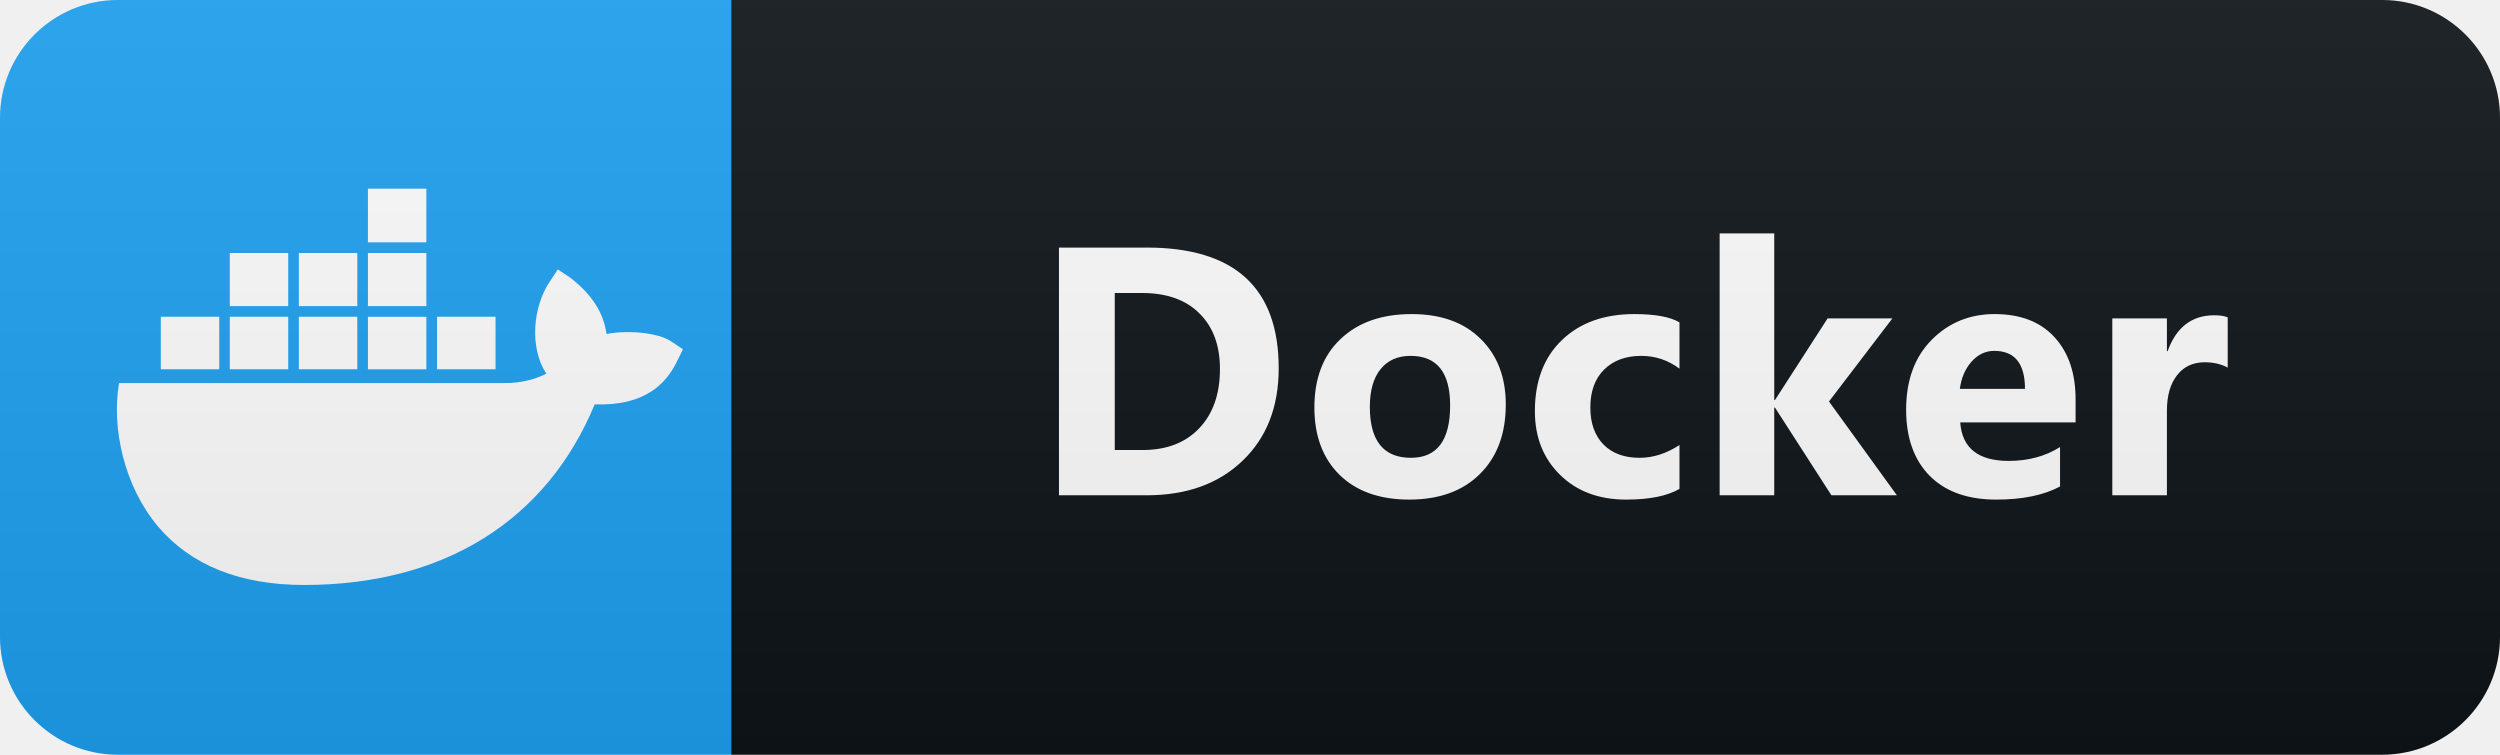
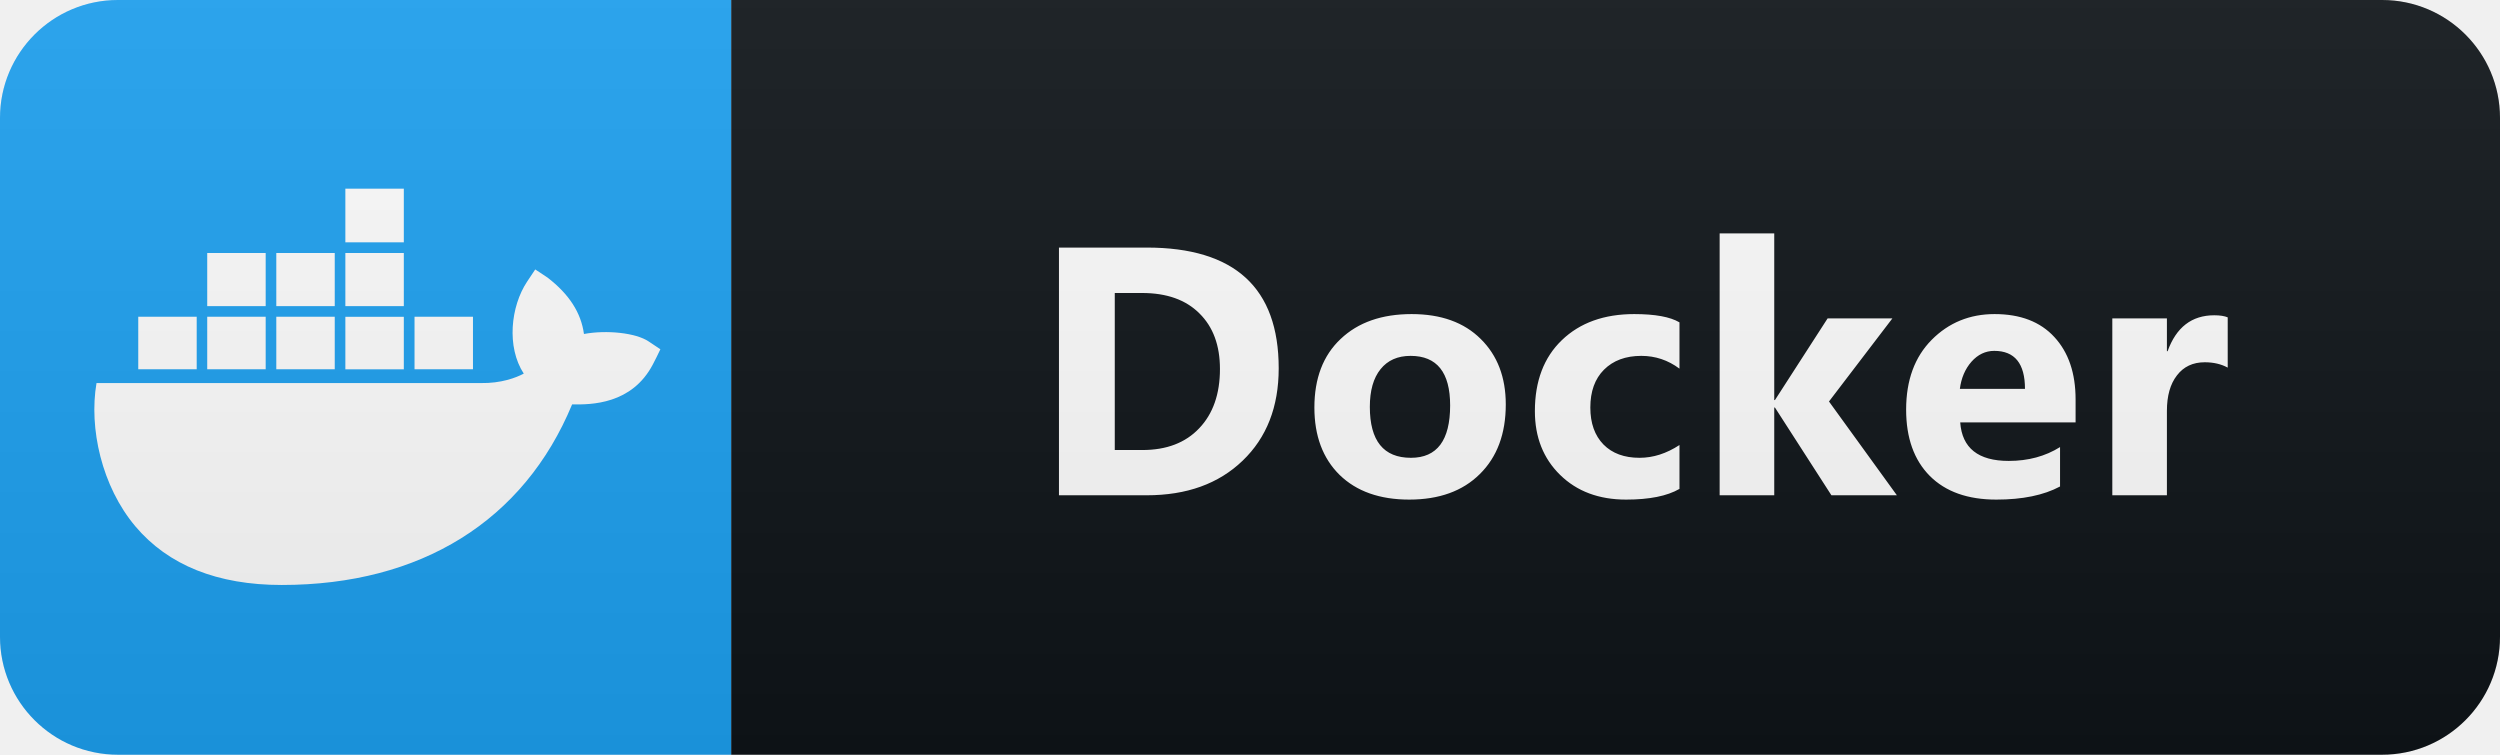
<svg xmlns="http://www.w3.org/2000/svg" width="106" height="32" viewBox="0 0 106 32" fill="none">
  <path d="M101 0H31V32H101C103.761 32 106 29.761 106 27V5C106 2.239 103.761 0 101 0Z" fill="#0F1418" />
  <path d="M31 0H5C2.239 0 0 2.239 0 5V27C0 29.761 2.239 32 5 32H31V0Z" fill="#1DA1F2" />
-   <path d="M18.078 15.661H15.6V13.433H18.078V15.661ZM18.078 8H15.6V10.276H18.078V8ZM21.011 13.43H18.532V15.657H21.011V13.43ZM15.15 10.726H12.671V12.98H15.15V10.726ZM18.078 10.726H15.6V12.98H18.078V10.726ZM28.458 14.476C27.918 14.112 26.673 13.981 25.717 14.161C25.593 13.261 25.091 12.477 24.176 11.772L23.651 11.424L23.302 11.948C22.612 12.991 22.424 14.708 23.163 15.841C22.837 16.017 22.196 16.257 21.348 16.242H5.048C4.722 18.147 5.266 20.622 6.698 22.32C8.089 23.966 10.174 24.803 12.9 24.803C18.802 24.803 23.171 22.084 25.214 17.146C26.017 17.161 27.749 17.149 28.638 15.451C28.694 15.357 28.885 14.956 28.956 14.809L28.458 14.476ZM9.293 13.43H6.818V15.657H9.297V13.43H9.293ZM12.221 13.43H9.743V15.657H12.221V13.43ZM15.15 13.43H12.671V15.657H15.15V13.43ZM12.221 10.726H9.743V12.98H12.221V10.726Z" fill="white" />
+   <path d="M17.122 15.661H14.643V13.433H17.122V15.661ZM17.122 8H14.643V10.276H17.122V8ZM20.054 13.43H17.576V15.657H20.054V13.43ZM14.193 10.726H11.715V12.98H14.193V10.726ZM17.122 10.726H14.643V12.98H17.122V10.726ZM27.501 14.476C26.961 14.112 25.716 13.981 24.76 14.161C24.637 13.261 24.134 12.477 23.219 11.772L22.694 11.424L22.345 11.948C21.655 12.991 21.468 14.708 22.207 15.841C21.88 16.017 21.239 16.257 20.392 16.242H4.092C3.765 18.147 4.309 20.622 5.742 22.32C7.133 23.966 9.218 24.803 11.944 24.803C17.846 24.803 22.214 22.084 24.258 17.146C25.06 17.161 26.793 17.149 27.681 15.451C27.738 15.357 27.929 14.956 28 14.809L27.501 14.476ZM8.336 13.43H5.862V15.657H8.34V13.43H8.336ZM11.265 13.43H8.786V15.657H11.265V13.43ZM14.193 13.43H11.715V15.657H14.193V13.43ZM11.265 10.726H8.786V12.98H11.265V10.726Z" fill="white" />
  <path d="M44.9 21V10.497H48.621C52.351 10.497 54.217 12.204 54.217 15.617C54.217 17.252 53.706 18.559 52.686 19.535C51.67 20.512 50.315 21 48.621 21H44.9ZM47.266 12.423V19.081H48.438C49.463 19.081 50.266 18.773 50.847 18.158C51.433 17.543 51.726 16.706 51.726 15.646C51.726 14.645 51.436 13.859 50.855 13.288C50.279 12.711 49.468 12.423 48.423 12.423H47.266ZM59.751 21.183C58.501 21.183 57.517 20.834 56.799 20.136C56.086 19.433 55.73 18.48 55.73 17.279C55.73 16.039 56.101 15.07 56.843 14.372C57.585 13.668 58.588 13.317 59.853 13.317C61.098 13.317 62.075 13.668 62.783 14.372C63.491 15.07 63.845 15.995 63.845 17.148C63.845 18.393 63.478 19.377 62.746 20.099C62.019 20.822 61.02 21.183 59.751 21.183ZM59.809 15.089C59.262 15.089 58.837 15.277 58.535 15.653C58.232 16.029 58.081 16.561 58.081 17.25C58.081 18.69 58.662 19.411 59.824 19.411C60.932 19.411 61.486 18.671 61.486 17.191C61.486 15.79 60.927 15.089 59.809 15.089ZM71.21 20.729C70.687 21.032 69.933 21.183 68.947 21.183C67.794 21.183 66.862 20.834 66.149 20.136C65.436 19.438 65.079 18.537 65.079 17.433C65.079 16.159 65.46 15.155 66.222 14.423C66.989 13.685 68.012 13.317 69.291 13.317C70.175 13.317 70.814 13.434 71.21 13.668V15.631C70.726 15.27 70.187 15.089 69.591 15.089C68.927 15.089 68.4 15.285 68.009 15.675C67.623 16.061 67.43 16.596 67.43 17.279C67.43 17.943 67.616 18.466 67.987 18.847C68.358 19.223 68.868 19.411 69.518 19.411C70.094 19.411 70.658 19.23 71.21 18.869V20.729ZM80.428 21H77.652L75.257 17.279H75.228V21H72.913V9.896H75.228V16.964H75.257L77.491 13.5H80.237L77.549 17.023L80.428 21ZM88.005 17.909H83.113C83.191 18.998 83.877 19.543 85.171 19.543C85.996 19.543 86.721 19.347 87.346 18.956V20.627C86.653 20.998 85.752 21.183 84.644 21.183C83.433 21.183 82.493 20.849 81.824 20.18C81.155 19.506 80.82 18.568 80.82 17.367C80.82 16.122 81.182 15.136 81.904 14.408C82.627 13.681 83.516 13.317 84.57 13.317C85.664 13.317 86.509 13.642 87.105 14.291C87.705 14.94 88.005 15.822 88.005 16.935V17.909ZM85.859 16.488C85.859 15.414 85.425 14.877 84.556 14.877C84.185 14.877 83.862 15.031 83.589 15.338C83.32 15.646 83.157 16.029 83.098 16.488H85.859ZM94.455 15.587C94.177 15.436 93.852 15.36 93.481 15.36C92.978 15.36 92.585 15.546 92.302 15.917C92.018 16.283 91.877 16.784 91.877 17.419V21H89.562V13.5H91.877V14.892H91.906C92.272 13.876 92.931 13.368 93.884 13.368C94.128 13.368 94.318 13.398 94.455 13.456V15.587Z" fill="white" />
  <path d="M101 0H5C2.239 0 0 2.239 0 5V27C0 29.761 2.239 32 5 32H101C103.761 32 106 29.761 106 27V5C106 2.239 103.761 0 101 0Z" fill="url(#paint0_linear)" />
  <defs>
    <linearGradient id="paint0_linear" x1="0" y1="0" x2="0" y2="32" gradientUnits="userSpaceOnUse">
      <stop stop-color="#BBBBBB" stop-opacity="0.1" />
      <stop offset="1" stop-opacity="0.1" />
    </linearGradient>
  </defs>
</svg>
